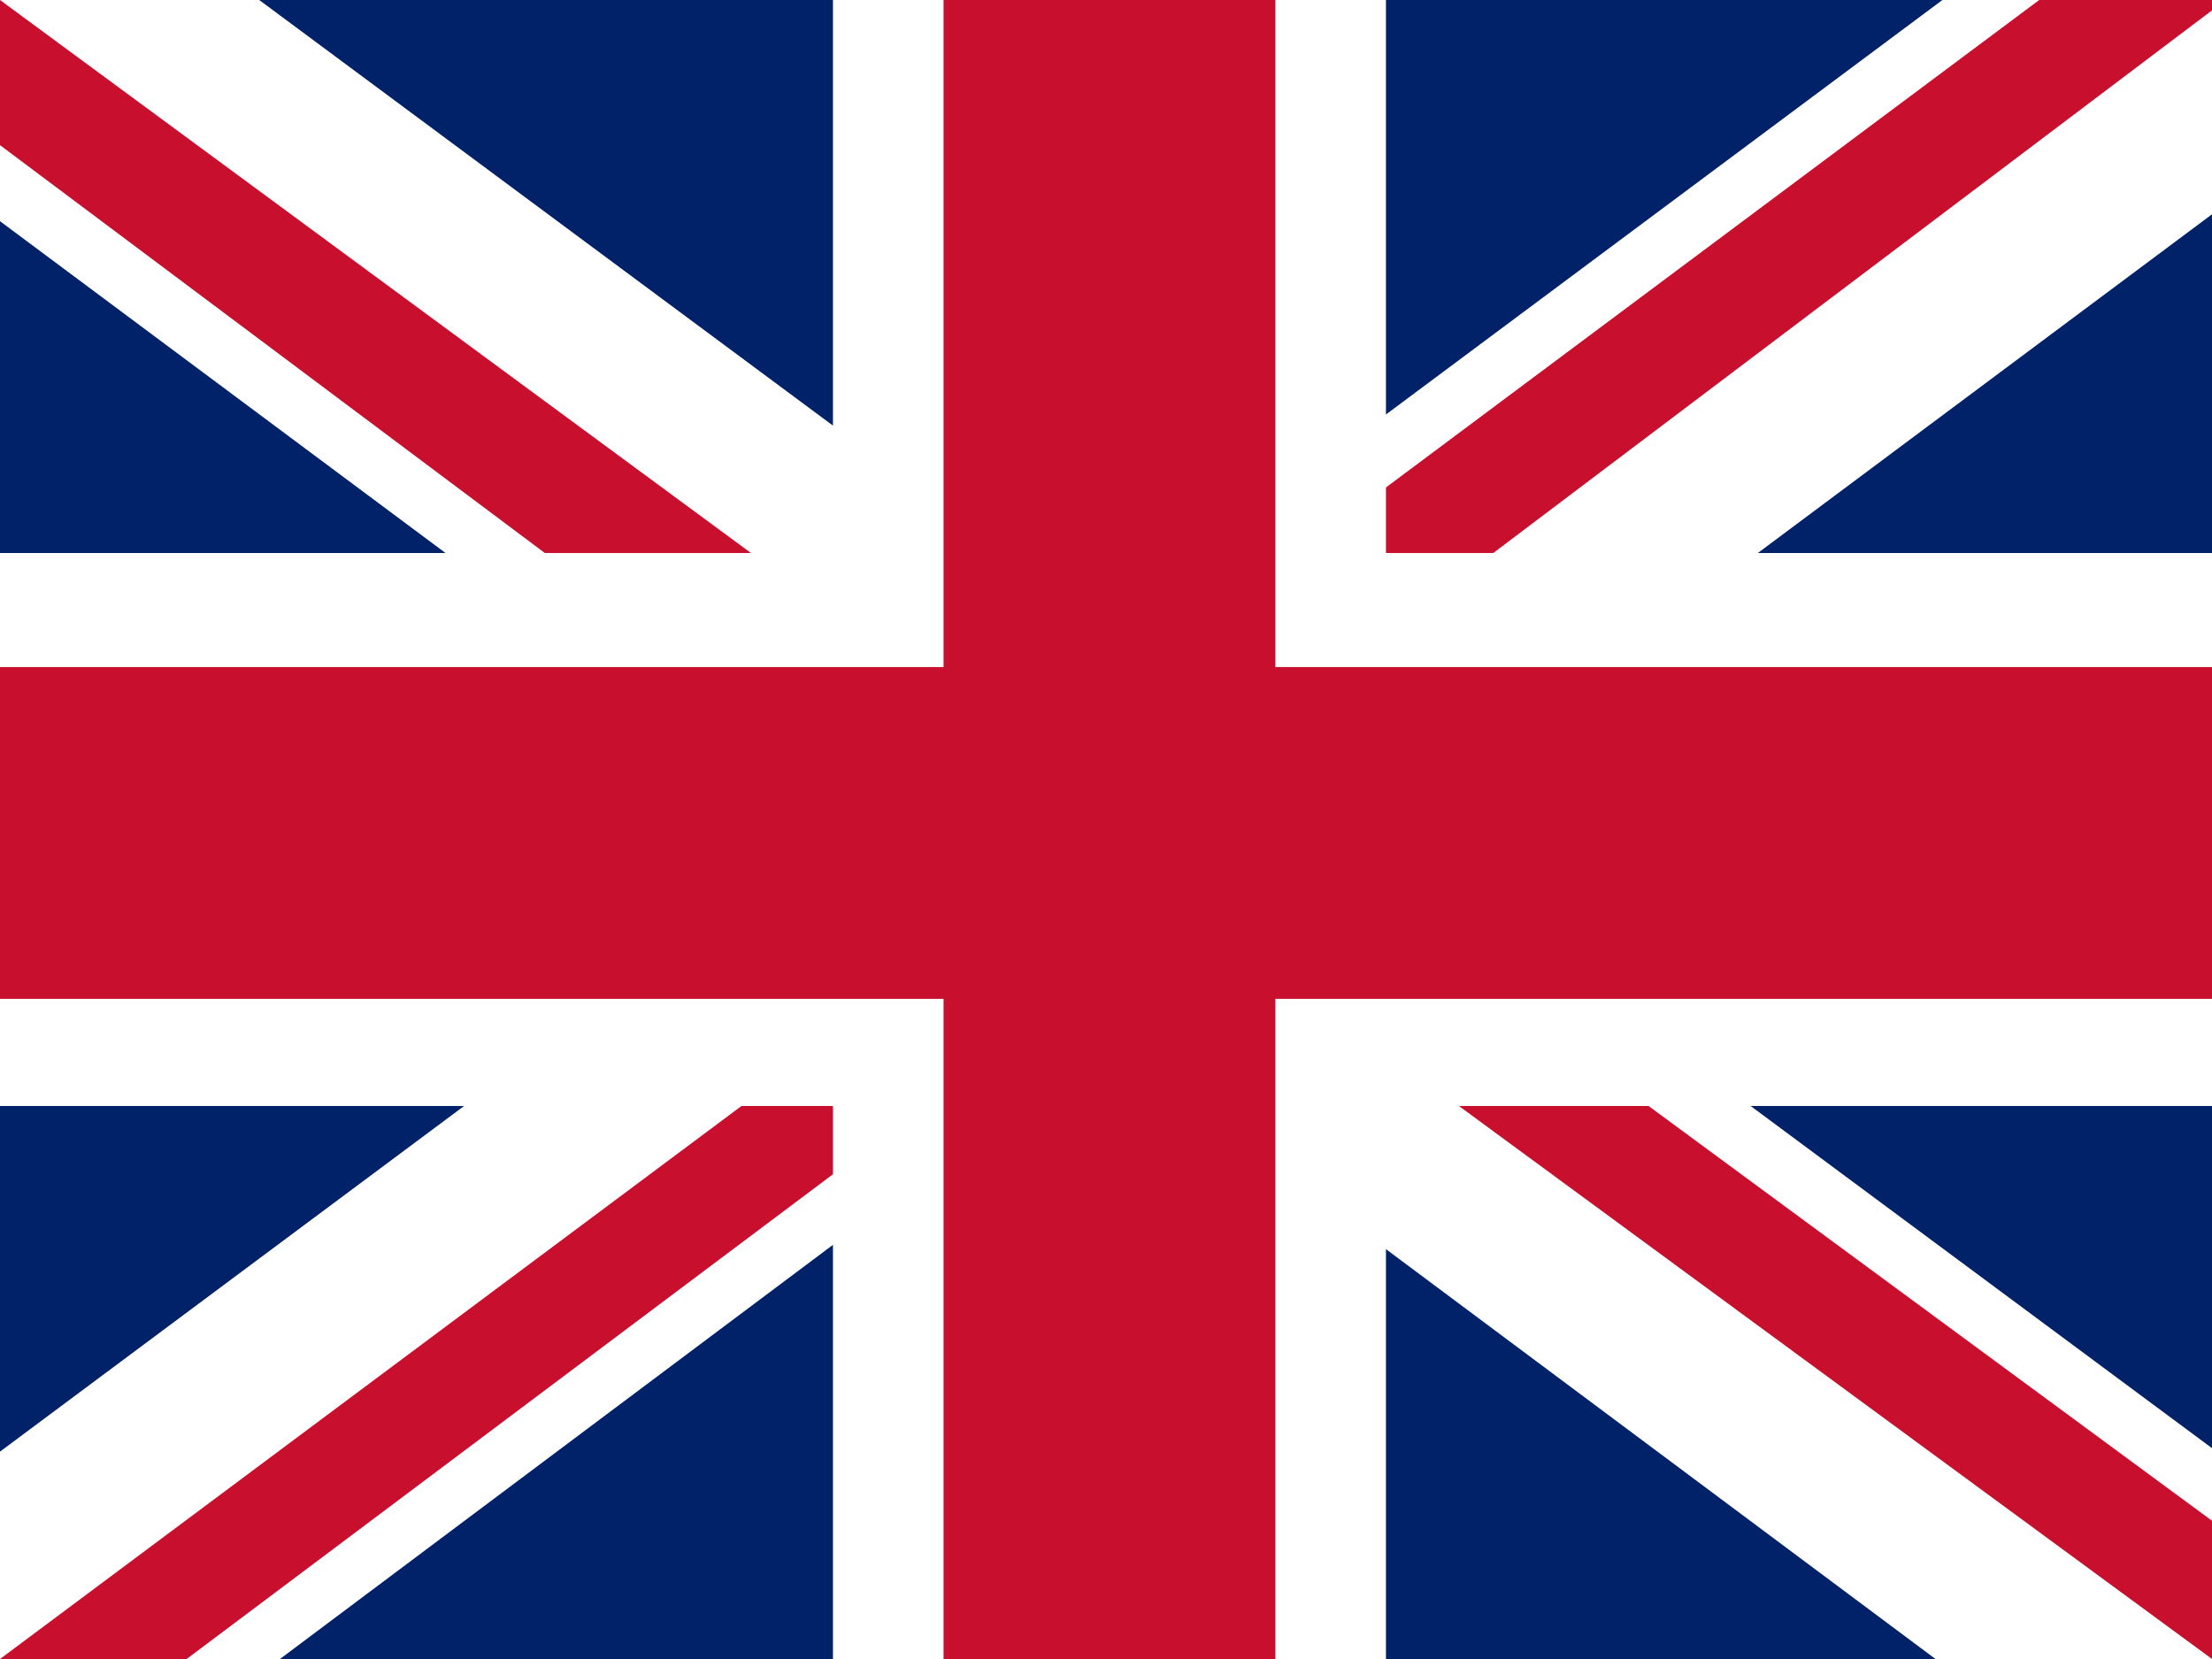
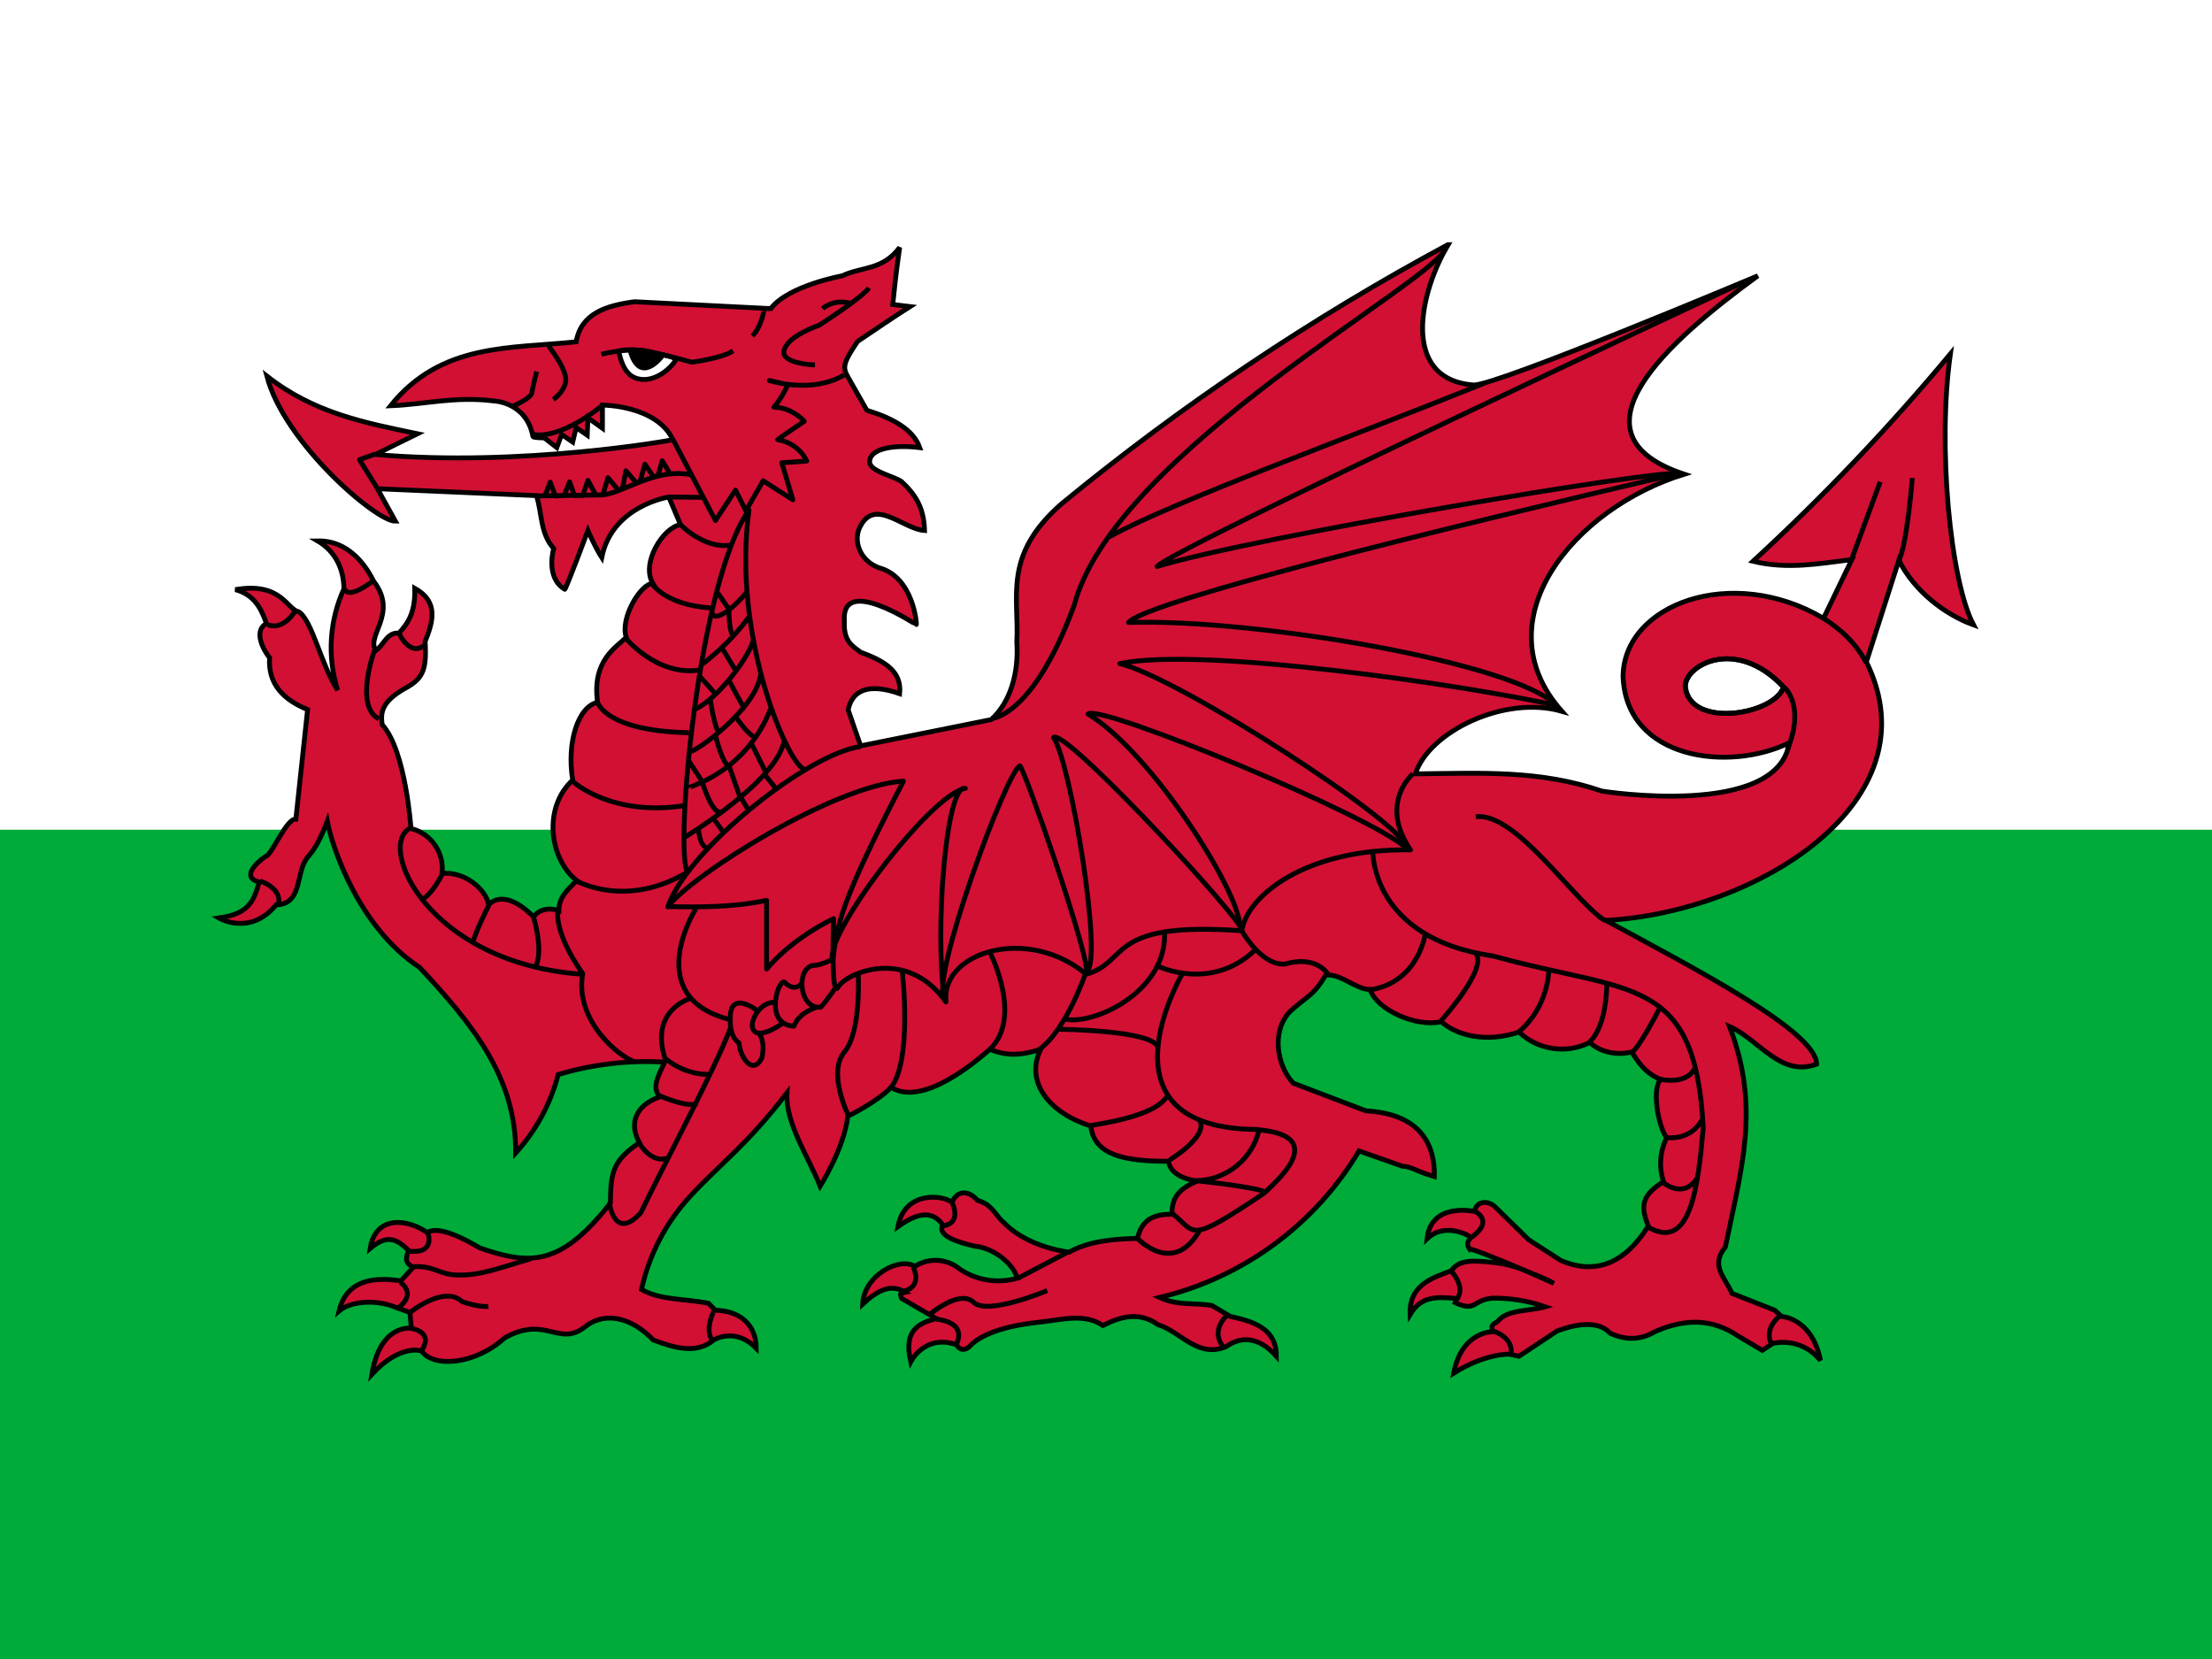
- <svg xmlns="http://www.w3.org/2000/svg" id="flag-icons-gb" viewBox="0 0 640 480">
-   <path fill="#012169" d="M0 0h640v480H0z" />
-   <path fill="#FFF" d="m75 0 244 181L562 0h78v62L400 241l240 178v61h-80L320 301 81 480H0v-60l239-178L0 64V0z" />
-   <path fill="#C8102E" d="m424 281 216 159v40L369 281zm-184 20 6 35L54 480H0zM640 0v3L391 191l2-44L590 0zM0 0l239 176h-60L0 42z" />
-   <path fill="#FFF" d="M241 0v480h160V0zM0 160v160h640V160z" />
-   <path fill="#C8102E" d="M0 193v96h640v-96zM273 0v480h96V0z" />
+ <svg xmlns="http://www.w3.org/2000/svg" id="flag-icons-gb-wls" viewBox="0 0 640 480">
+   <path fill="#00ab39" d="M0 240h640v240H0z" />
+   <path fill="#fff" d="M0 0h640v240H0z" />
+   <g stroke="#000" stroke-width="1.4">
+     <path fill="#d21034" d="M419 70.8h-.1zm-.1 0a694 694 0 0 0-111.8 75c-17 14.9-12.2 26.7-12.9 40 .6 9-1.9 17.4-7.4 22.4l-37.8 7.6-3.6-10.4c1.1-5.4 5.5-8 14.9-4.7.7-6.8-4.9-9.6-11.3-12-2.3-1.8-5-3-4.7-9-1-13.5 20.6 1 20.8 1s-.8-13.7-10.7-16.4c-5.4-1.9-7.7-7.6-5.6-11.8 4.3-8.7 12.5.6 18.7 1-.2-5.7-1.8-9.7-6.7-14.2-2.6-1.7-9-2.9-9.2-5.6-.1-3.6 6-5.2 14.5-4.2-1.8-5.1-7.5-8.4-15.3-10.8l-4.6-8.1c-2.2-4-3.2-4.2 1.9-11.8 4.5-3 10.6-7.2 15.2-10.1l-5-.6c.6-5.5.7-7.4 2-16.5-5 6.7-11 5.5-16.6 8.2 0 0-15.6 2.8-20.7 9.5l-39.4-2c-8.4 1.1-15.5 3.5-16.9 11.6-19.1 2-39.1.3-53.7 18.5 10-.4 18.6-2.8 29.8-1.4 0 0 9.5.2 11.4 10.3.2.4 3.3.4 3.3.4l3.6 2.8 1.4-3.8 3.2 2.2 1-4.2 3.2 2.2.2-5 4.2 3v-6.7s15.6 0 20.4 10c.2.1-43.7 8-86.1 4.3l12.2-6c-15.4-3.2-30-6-43.6-16.7 5.1 19.4 31.7 42.1 37.2 42l-5.2-9.4 46 2c1.7 5.1 1 10.8 5 15.3 0 0-2.5 8.4 3.2 11.8.2.4 6.7-17 6.7-17s2 4.7 4 7.8c3-15 19.4-17.5 19.4-17.5l3.4 8c-5.1.8-11.5 11.2-8 17-3.5 0-9.6 10.1-7.7 15.6-2.9 2.9-10 6.7-8.3 18.8-5.6 1.2-9 11.5-7.2 22.5-8.8 8.1-6.6 23 1.2 29.1-3.2 3-5.2 5.1-5.2 8.7-3.1-1.1-6-.2-7.3 1.8-3.8-3.9-9.2-7.2-13-3.6-1-4.6-7-9.6-13.5-9a12 12 0 0 0-9-13s-1.5-22.6-8.3-30c-.7-4 .4-6.8 6-10.2 5.7-3 6.9-5.3 6.4-13.9 2.3-5.7 4-11.5-3-15.4.2 6.8-1.8 10-4.6 13-3.3-.4-4.4 3.4-6.6 5-3.1-4.1 6.5-10.6-.6-19.9-.4-.4-5-12-16.3-11.8 5.3 3.1 7.6 8.4 7.6 13.9a41 41 0 0 0-1.8 29.3c-4.7-7-7.4-20.4-11.3-22.7-3.4-.7-5-8.7-18.3-6.4 5.7 1.5 7.6 5.9 9 9.8-3.4 1.8-1.7 6.6.9 9.9-.5 7.7 4.1 12.2 11 15L85.6 237c-2.7-.3-7 10.4-8.6 10.7-2.7 1.7-7.4 6.2-2 7.5-1.6 5.7-3.1 9.2-11.7 10.4 0 0 9 5.4 16.6-3.8 8-.2 5.4-9.8 9.3-14 0-.3 2.3-1.7 5.5-10.2 1.4 7.6 9.2 30.8 26.7 42.3 15.3 16.4 28 31.9 27.8 53.7a54 54 0 0 0 12.3-22.7 89 89 0 0 1 30.8-3.6c-1.8 3.9-3.9 7.6-1.3 10-7.4 2.6-9 8-6 13.3-7.8 5.3-8.3 8.7-8.4 17.5-14.5 18.5-23.4 17.9-37.7 13-4.6-2.7-12-6.6-15.3-4.5-6.1-4.2-15-4.8-16.5 4.6 4.7-3.9 7.4-3.1 11.1.6-.7 1.9-1.3 3.7 1.4 4.8l-3.6 4c-6.6-1-15.6-1-17.9 8.7 3.4-2.9 11-3.5 17-.8l3.5 1.2.4 4.6s-9-1.4-11.4 13.3c8.4-9 14.4-6.7 14.4-6.7 3.3 4.8 15.3 4.1 24-3.8 12.1-6.8 15.7 3 23.5-3.4 6.5-4.8 14.2-1.6 19.5 4 6.1 2.3 12.5 4.2 17.5 0 0 0 6.2-3.9 12.3 2.4 0-7-5-10.9-11.8-11l-2-2c-6.5-1.4-13.7-.8-19.4-4a58 58 0 0 1 14.1-27c9.3-10 16.2-14.6 28-29.9-.5 8.7 6.1 18.3 9.6 27 0 0 7-11.1 8-20.3.3 0 8.9-4.4 12.5-8.3 7.8 4.9 20.4-3.8 28.6-11 5 2 8.9 1.8 14.7 0-4.7 9.6 2.7 18.5 14.5 22.2 1 8.4 9.6 10.2 22.5 10.2.6 5 8.3 5.7 8.3 5.7-5 2.2-7.4 4.5-7.3 9.6-5 0-8.7 1.3-10 7-6.9.2-13.9.7-19.8 4-6.3-.9-14-3.5-18.9-8.6-2.5-2.1-3.2-5.2-7.6-6.4-2.8-3.3-6.2-2.6-7.3.6-2.9-2.3-13.8-3.3-15.7 7 5.2-3.7 9.7-5.1 13-.5-1.8 3.1 4.2 5 9.4 6.2 3.7.2 10.2 3.6 12.2 9.2a20 20 0 0 1-16.7-2.6 11 11 0 0 0-13-.8c-4.4-2.8-14.7 2.5-15.1 10.9 4.3-4 8.3-6 12.3-3.4-2 .4-1.3.6-1 1.8l10 5.8c-5 1.3-9.6 3.3-7.4 12.5 0 0 4-8 13-5 .2-.3 1.3 2.8 3.9.7 3.9-4.4 12.8-6.4 20.7-7.2 6.3-.7 12.6-2.6 18 1 5-2.5 10.4-4.2 16-.2 6.6 2 11.4 9.8 19.7 6.3 4.2-3 9.3-3 14.5 2.8 0-7.4-5.5-9.9-13.3-11.5l-5.4-3.2c-5-.8-10 .1-15.1-2.3a92 92 0 0 0 57.7-42.4l12.5 4.4c3 .2 3.2 1.2 9.3 3 .2-8.9-3.7-18.1-19.8-19l-21-8c-4.6-4.8-6.6-14.9-.9-20.8 5.6-5 6.6-4.4 10.3-10.5 4.5-.4 8.7 4.2 12.8 4.2 2 5.9 13.4 11 20.6 9.3 4.5 4 13 6.2 22.5 3a18 18 0 0 0 20.5 3c2.2 2.2 6.8 4 12 2.8.5 0 2.8 5.8 8.5 7.9-2.5 2.4-1 13 1.7 16.9a17 17 0 0 0-.9 12.7c-5.8 3.7-7 6.5-4.4 12.8-7.6 12.3-16.7 13.7-25.3 10l-9.3-6-9.8-9.6c-1.7-1.6-5.2-2-5.9 1.4 0 0-12.6-2.8-13.7 7.9 5.3-5.1 12.7-.6 12.7-.4s-1.8 1.4-.4 3.4c.3-.3 9.3 3.3 17.2 6.7 4.3 1.7 5.3 2.2 7.2 3.2l-7.2-3.2a33 33 0 0 0-11-2.9c-4.4-.4-9.2-1-11.4 2.4-4.8 2-12.4 3.7-12 12.7 3.2-5.4 7.7-5.1 13.4-4.6l-.4 1.2c6.2 2.8 5-.8 10.8-1.3a44 44 0 0 1 15.3 2.5c-4.5 1.3-10.7.7-13.6 4-.6 1-2.5.6-1.6 3.2 0 0-9-.2-11.3 12 9-5.7 15.9-5.5 16-5.5l2.9.6 11-7.3c.3 0 10.6-4.6 15.3.6 4.2 2 8.6 2.2 13-.4 8.4-3.7 16.3-4 24 1.2l7.1 4.2 3-2s8-2.2 13.8 4.9c-2.4-12.3-11.2-12.7-11.2-12.7l-2-1.8-12.4-4.9c-1.9-4.5-6.4-8-1.9-13.4 4.7-23.1 10.2-40.4 1.2-63.8 8.4 3.6 14.7 14.8 25.2 10.9 0-9.4-34.6-27.3-61-41.6C508 264 560 232.1 540 191.5l9.4-29.4c4.5 9 13.5 15.8 21.6 18.7-6.7-12.7-10.5-51.6-6.7-78.4a627 627 0 0 1-57.1 60c10 2.4 18.9.7 28.6-.5l-8.2 17c-26.6-15.7-57.8-4-58 16.8.9 24.2 30.8 27.7 48.1 19.2-3.4 22.1-54.2 14-54.2 14-18-6.2-35.1-5.2-54-5 3.9-12.1 25.7-22.9 42.4-18.1-23.3-26.2 3.3-58.7 35.4-68.6-35-11.6-4.9-38.3 21.3-57.4 0 0-75.3 31.7-82.2 31.6-21.4-1.6-15.6-27-7.4-40.6zm-236.4 30.4q2.8 0 5.5.6c3.4.9 7.5 1.3 7.5 2.4-1.6 2.6-5.5 5.7-9.3 5.6s-6-2.5-7.2-8.2q.8-.4 3.5-.4zm317 89.4c5 0 10.9 2 16.6 8.2-2.7 8-26.8 12-28.4.2-.5-3.6 4.6-8.3 11.8-8.4z" />
+     <path fill="none" stroke-linejoin="round" d="m207.4 171.2 3.7 5.3m-.2.1s0 7.2 1.5 7.3m-3.3 3.9 3.8 6.3m-10.5 1.6c.2 0 4.7 5.2 4.7 5.2m3.9-4c0 .2 4.2 8.1 4.5 8.1m-10-2.6s1.4 9.6 2.7 9.3m-9 8.3 4.2 6.5m3.7-13.3s2.3 9.1 4.1 8.3m1.9-13.8c.1.2 4.3 6.1 5.4 5.3m-1 2.3 4 8m-10.6-1.8 3.3 9.4m-11-4.6s3 10.1 5.7 8.5m-6.8 5s.2 5.3 2.8 5.6m1.8-8.3c0 .2 2.7 3.8 2.7 3.8m5-10.1 2.1 3.5m4.9-10 3.3 4.1M206 176.7c.1 4.5 7.2-1.6 10-5.4m-13 21s7.7-5.5 13.7-13.8m-16.3 26.9c5.5-1.5 15.6-13.7 17.6-20.2m-18.7 32.3c1.5.7 20.3-13 20.8-22.9M198.8 228c0-.1 17.2-4.4 24.3-23.3M198 242.3s27.5-16.5 29-28.6M412.4 270s-1.8 14.2-16 16.4m20.5 9c.1-.2 13.6-15 10.1-19.5m21.1 5.2s-.2 10.3-8.6 17.4m25.4-14.4s.3 12.4-5 17.4m20.4-10s-6 11.7-8.1 12.9m7.9 7.8s7.8 2 10.3-3.2m-8.3 20.1s7.2 1.3 10.6-5.6m-11.4 18.7s5.9 5 9.9-1.6m-94-94.4s-.7 25.3 34.8 30.4c39.7 11 58.5 5.2 60.8 49.7-1.5 17-3.6 36-16 28.7m-117.4-85.5s5.7 10.1 12.5 9.4c9-2.6 12.3 2.9 12.3 2.9m-49-2.2s15 7.3 27.7-4.5m-26-6c1.3 17.5-20.1 27.5-28.6 25.8m29.6 41c.1 0 11.6-6.8 9.3-11.6m-32.1 1.5c.3-.4 19.3-2.2 22.8-9m-31.6-19s26.9.2 28.7 5.1m7-21s-26.2 44.9 22.2 44.9m-50-45.5s-5.6 16.7-13.6 22.4m-14.2-28.2s9.7 18.8 0 28.1M261 280.8c.1.3 3.1 26.7-3.5 34.2m-9.2-33.4s1 16.8-4 22.8 1.2 18.4 1.2 18.4m-60.5 8s3.6 6.3 8.5 4.1m-2.5-17.8s8 3.5 10.7 2.2m-2-30.4s-11.8 3.3-7.3 17.3c6.8 5.5 13.4 4.6 13.4 4.6m-29.4 37.4c-.1 0 1.4 11 9 2.7 5.3-11.2 22-42.6 25.9-53.4m7.8-5.1s-8.1-6.3-7.8 2.5c-.2 5.5 2.5 6.8 2.5 6.8.3 4 3.8 9.6 6.6 4.5 1.2-5-.8-7.2-.8-7.2m4.7-9c-7.3-.4-11.3 15.7 2.8 5.6m4.8-11s-1.8 2.5-4.7-.2c-1.5-2.6-6.8 12 2.5 12.5 1.7-4.3 6.8-5.5 6.8-5.5m4.4-13.8s-4.2 2-5.7 1.7c-5 1.1-4 12.8 2.3 12.1 2.2-2.5 4.5-6 4.5-6m-40.3-23c-.2 0-16.5 25.7 9.1 32.5m198-71s-10 8.4-.7 22c-31-.5-47.5 13.8-48.8 23.4-39.4-2.8-32.2 8.8-45 12.6-17.1-14.3-42.2-6.3-40.6 8-11.4-16.1-29-8.3-31.2-4.3s-1.3-19.8-1.3-19.8-11.5 5.2-19.4 14.6v-19.9c-9.6 2-18.9 2-28.8 1.8m-25.9-7.3s14.3 8 32-2.8M166 226.3s11 10 32 6.8m-25-29.7s2.4 8.1 26.3 8.6M181 184.6s9 11 21.2 9.3m-13.5-25s3.5 6 16.8 7m-9-24.5s7 7.6 15 6.3M238 89.3s3.1-3 8.3-1.5m-10.5 17.8s-9.6-.3-9-4c.8-4.4 10.2-7.5 10.2-7.5s12.5-8 14.4-10.8m-56.6 44 12.2 23.3 5.8-8.8 3 6 5-8.7 8.6 5.5-3.2-10.7 7.2-.5s-2-5.1-8.4-6.2c1.7-1.3 7.7-5.3 7.7-5.3s-3.4-4-8.8-4.1c1.8-1.9 4.2-6.5 4-6.5l-5.3-1.2s12.2 4 21.6-1.6M221 89.7c.1.1-.7 4.8-3.3 7.5m-43.7 5.3s7.5-2 13.1-.9 13.1 3.2 13.1 3.2 9-1.2 11.9-3.3m-56.8 6s-1 3.6-1.4 6c0 1.7-5.5 4-5.5 4m10.3-17.4s4.8 6 5 9.5c.1 3.4-3.6 6-3.6 6M109 141l-5-8 4.5-1.6m90.5 121c-4-5.2 3-84.2 17.7-104.8-5.1 37.2 12 75.2 16.3 75m-79-97s6.8 2.5 20.7-8.6m18.9 26.8 10 .1m300.3-62s-166.7 77.8-169.1 82c28.1-8.6 147.5-28.5 150.4-26.8-7 1.7-151.9 35-158.7 43 36.2-1.2 111.9 11.6 123.8 24C424.5 198.3 347.6 187 324 192c17.2 4.1 83.2 46.8 83.2 53.6-10-9.5-89.3-42.2-92.4-39 18.2 10.9 43.9 51.4 43.9 61.3-5.3-8.4-51.2-57.7-53.9-54.5 4.9 6.7 14.5 64.9 9.6 67.6 0-7-17.8-58-19.3-59.4-3.6 1-26.3 62-21.8 67.8-3-20.4.5-63 6-61.3-10 1.5-41.7 43.4-38.3 50 1-10.5 2.4-17.4 20.4-52.1-20 1.2-61.2 27.1-68.2 36.4 5.6-16.5 40.5-44.4 55.8-46.4m72-60.7c17.6-9.8 72-29.7 108.4-44.4m-142.6 97s12-.2 24-32.8c11.8-44.6 105.7-94.3 107.6-103.6M128 252.8s-2.8 6-6.2 7.6m19.7 1.4s-3.7 7.2-4.6 10.6m17.5-7s3 9.8.5 14.4m-36.4-40.1c-9.4 5.3 5.4 39 50.1 42.2m-7.2-18.2s-1.2 6 7.2 18c-2.4 13.4 10.2 23.9 15.2 25.6m-26-164.2 1.4-3.6 1.5 4 2.5-.1 1.6-4 1.4 4h2.4l1.5-4.4 2.3 4.2h2l1.5-5 3 3.6 1.2-.4 1-5.2 3.1 3.6 1-.5 1.4-5 2.5 3.7 1.3-.4 1.2-4.3 2.4 4m-39 6.2 18.8-.3c6 0 15.8-8.3 26.7-5.7m-84.9 46s3.1 6.8 7.4 3m-14.6 1.5s-6 16.2 1.2 20m-9.8-37.8s0 3.8 8-2m-32.5 86.7s6.3 2 5.3 6.7m-3-80.8s4 1.9 7.8-4m34.2 189.7c6.1-.4 7.5 2.4 13 2.4 6.6.2 12.9-2.4 21-4.7m53.1 15c-.2 0-3 5.8-.5 8.7m-87.5-8.2s9.8-8 15-3.1c4.9 1.7 7.6 1.4 7.6 1.4m-17.5-21.3s2.4 6.2-5.6 5.3m-2.4 9s5.1 3.2-.7 7.5m3.8 5.8s7 1 2.9 6.7M346 341.6s19 2 20 3.4c2.2-2.3 19.2-16.2-1.7-18.1a19 19 0 0 1-18.3 14.7zm-6.8 9.5c7.1 5.7 4.2 9.1 26.6-5.9m-36.8 13s10.5 11.4 18.2-2.4m-38.3 6.5-14.3 7.5M269 380.3s8.7-7.4 12.7-3.5 21.3-3.4 21.3-3.4M275.5 348s3 6-2.8 6.7m-8.5 11.9s3 5.6-2.8 7m9.5 8.1s9 .5 5.8 7.3m78.4-8.5s-5 4.2-1.3 9m73-39s5.7 2.8-1.1 7.5m-5.7 9.9s4.3 4.5 1.4 8.2m10.6 9s5.9 1.7 5.2 6.6m77.8-11s-5 3.7-2.3 8.4M427 236.3c11.8-1.4 28.8 25 37.5 30.1m51.9-67.4s6 5.3.7 18m10.4-38.2c1.7 1.3 8.1 4.8 12.4 12.8m4.1-52.2-8.3 22.5m17.6-23.6s-1.6 20-4 24M516 198.8c-2.7 8-26.8 12-28.4.2-.9-6 14.2-15.3 28.4-.2z" />
+     <path stroke-linejoin="round" d="m182.3 101.3 9.3 1.7s-6.5 8.8-9.3-1.7z" />
+   </g>
</svg>
